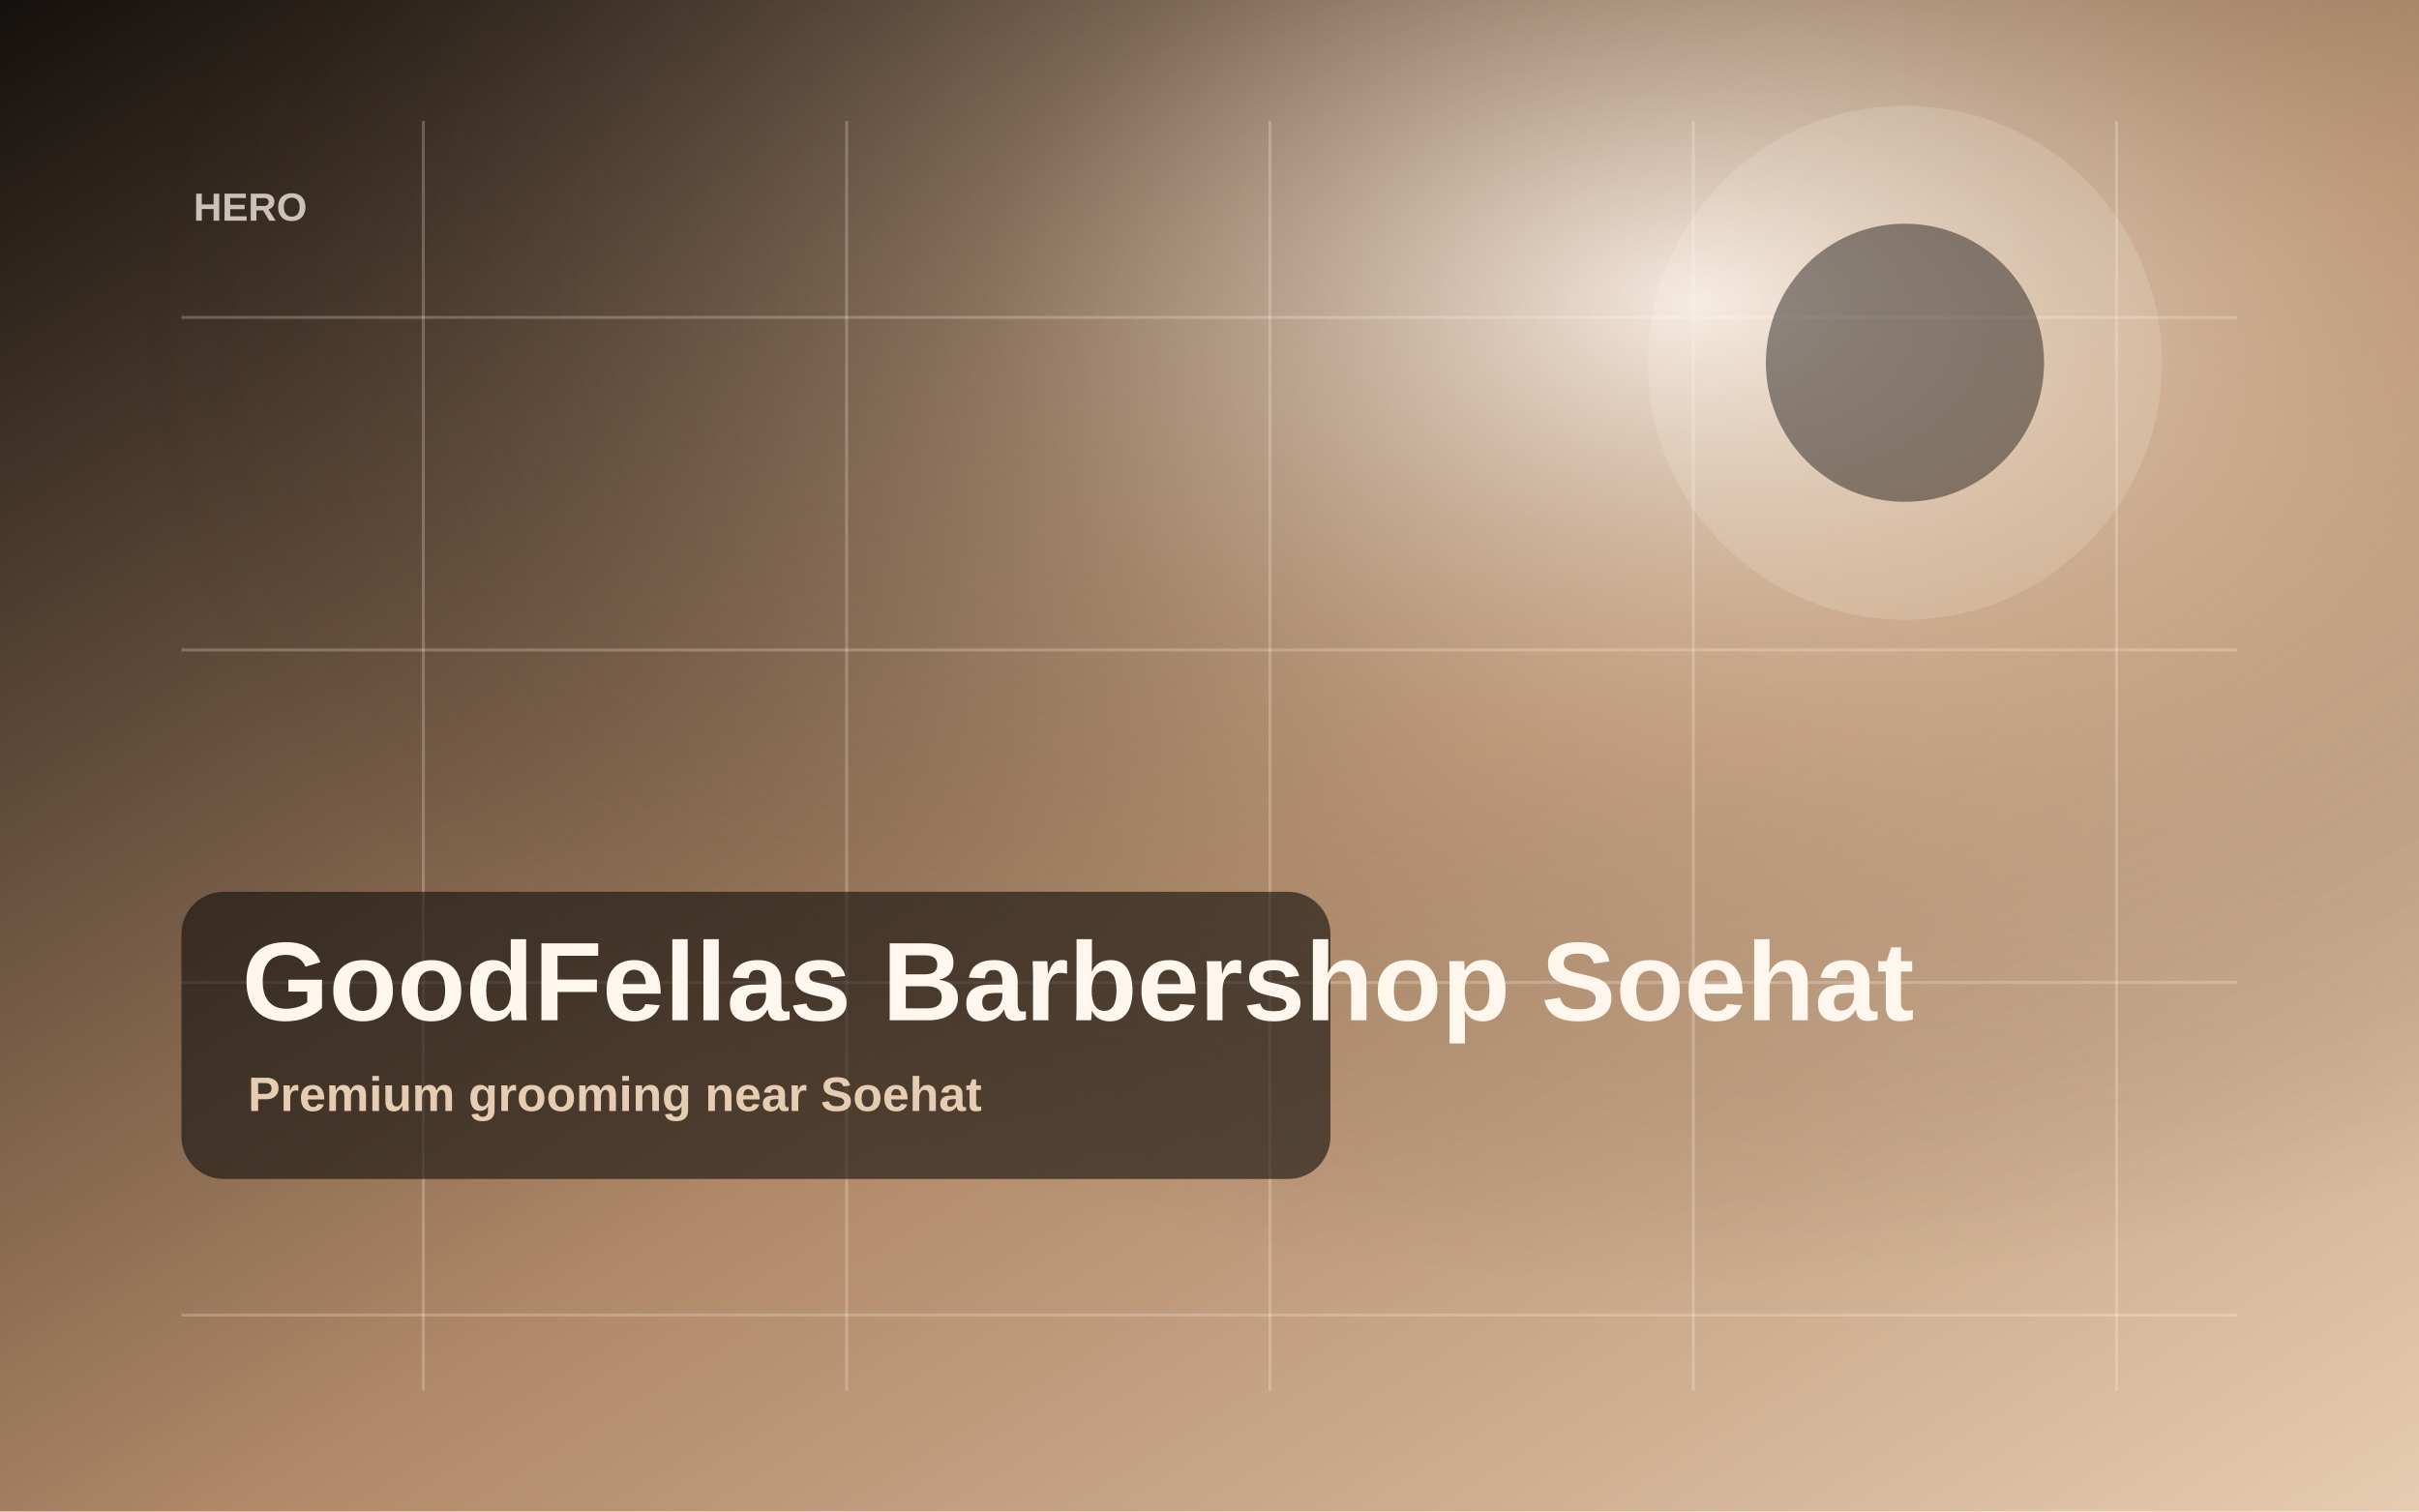
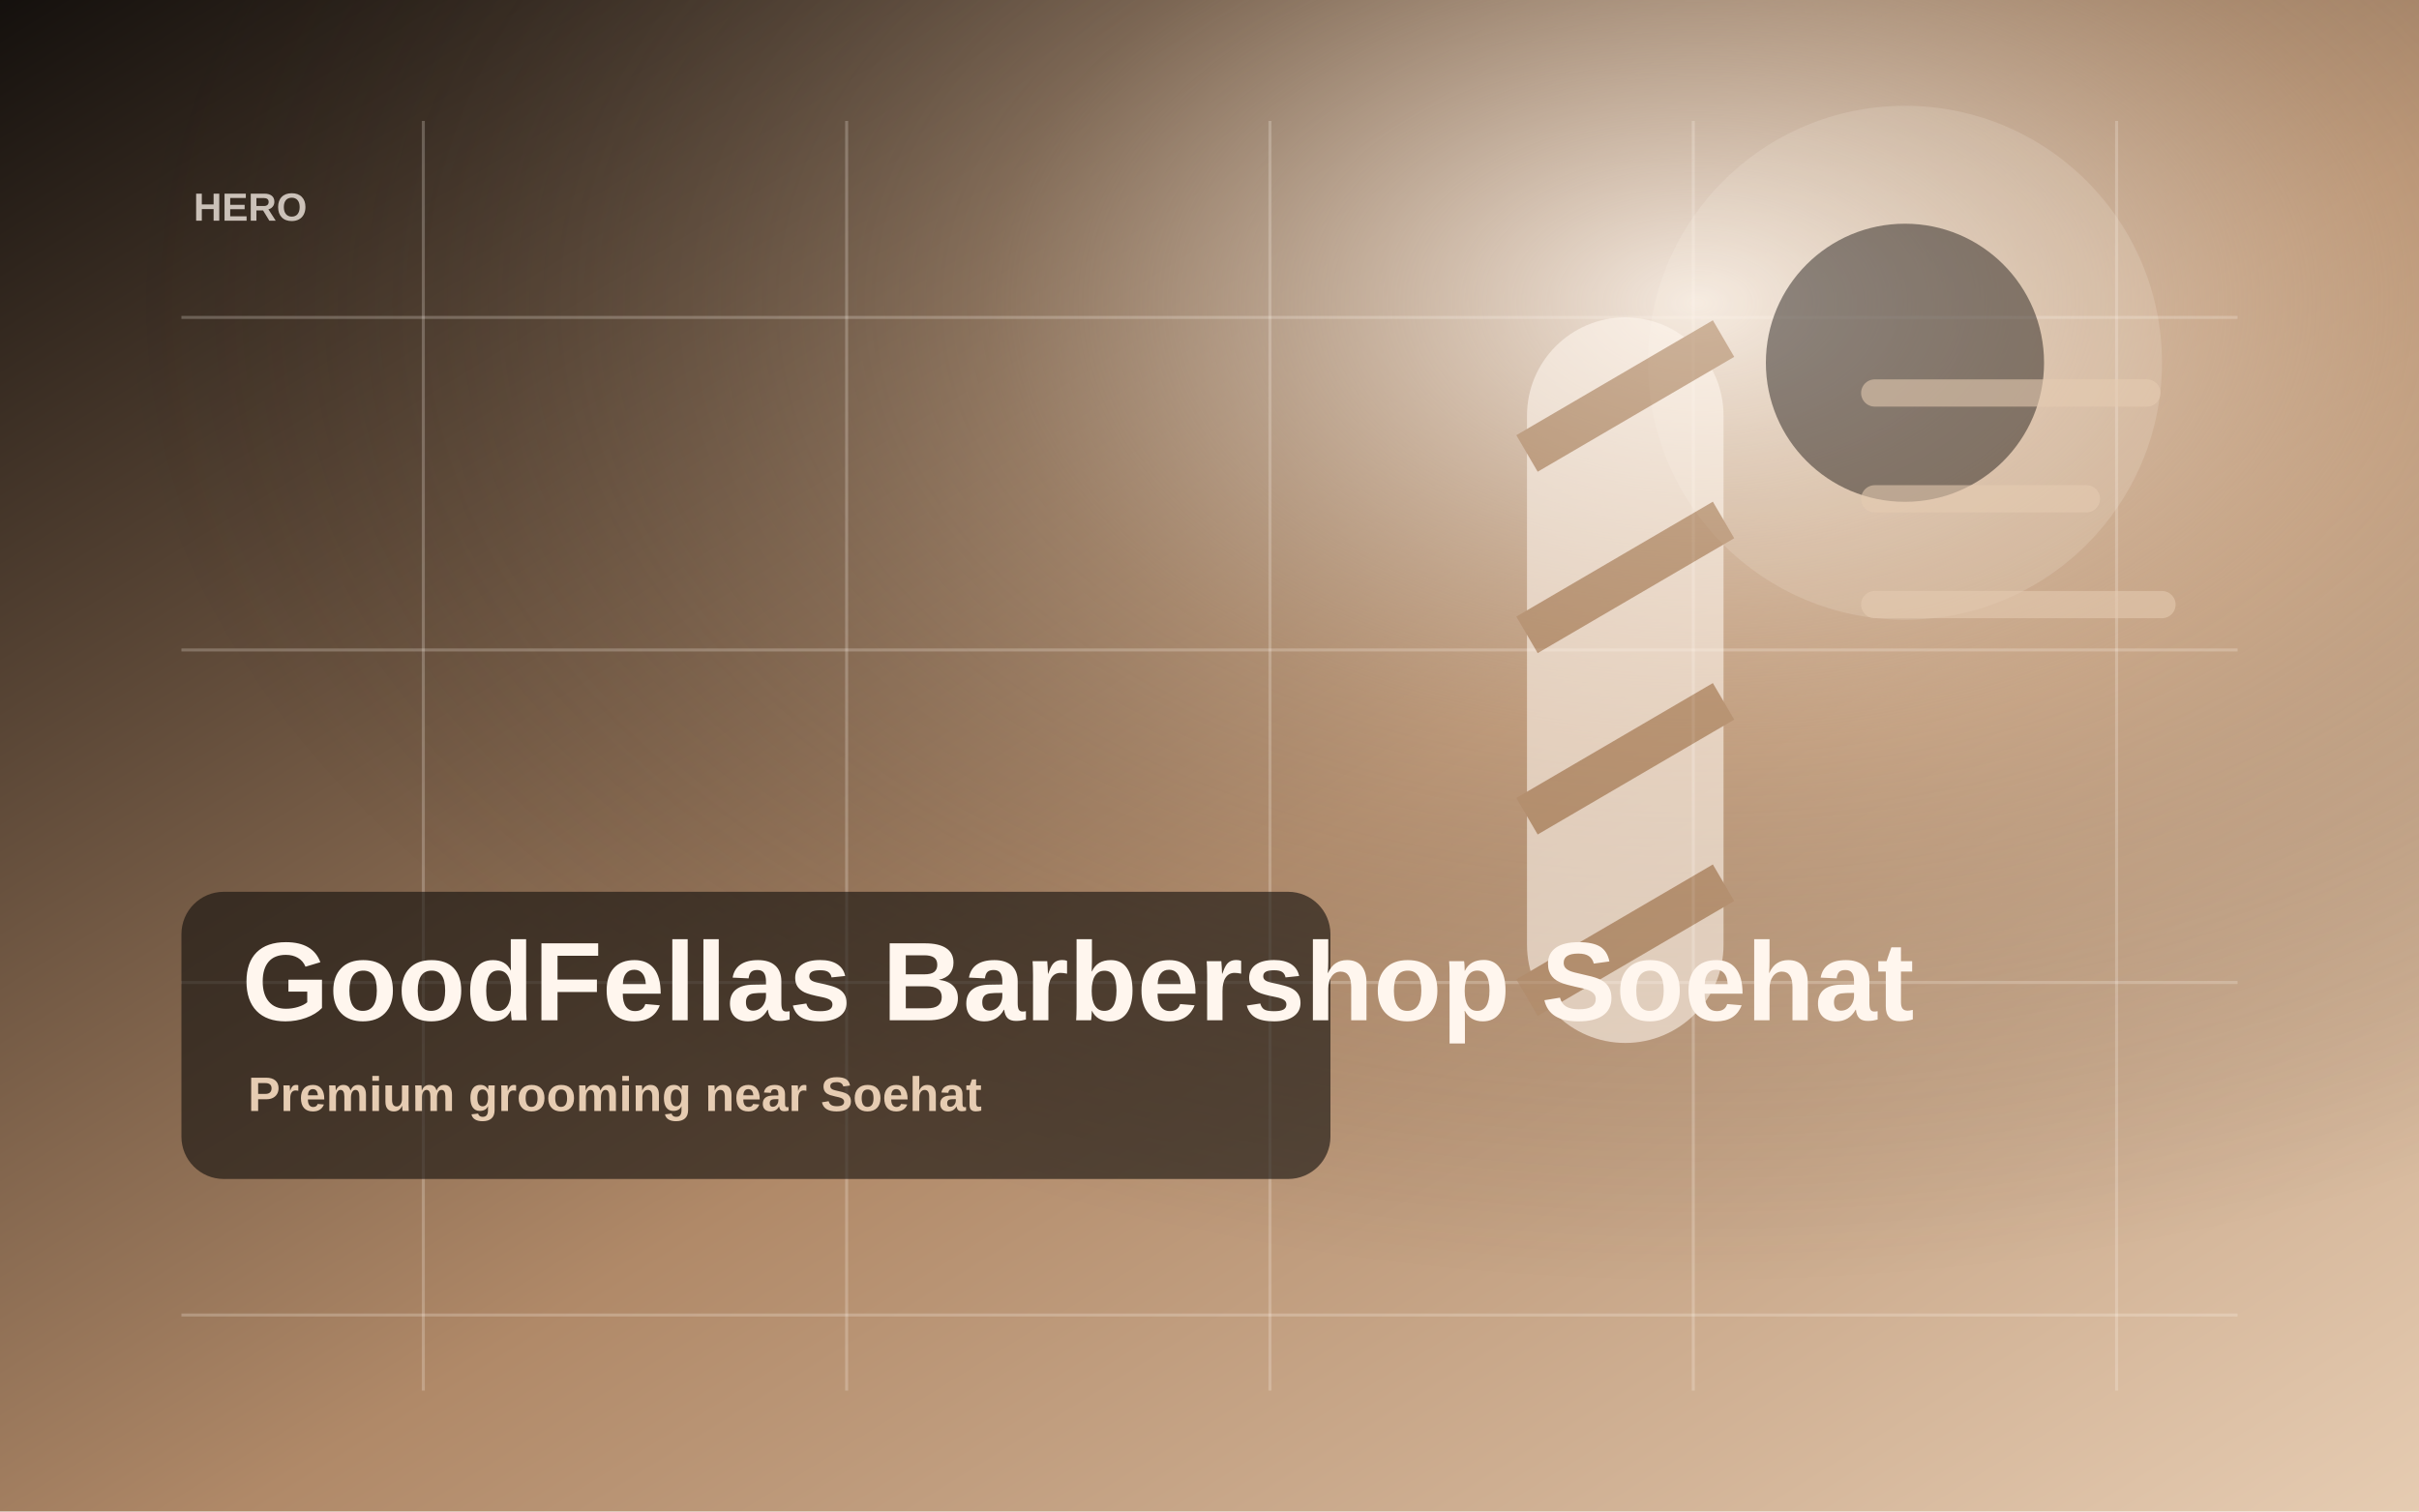
<svg xmlns="http://www.w3.org/2000/svg" width="1600" height="1000" viewBox="0 0 1600 1000" role="img" aria-label="GoodFellas Barbershop Soehat">
  <defs>
    <linearGradient id="bg" x1="0" x2="1" y1="0" y2="1">
      <stop offset="0" stop-color="#14100d" />
      <stop offset="0.55" stop-color="#b08968" />
      <stop offset="1" stop-color="#e6ccb2" />
    </linearGradient>
    <radialGradient id="glow" cx="70%" cy="20%" r="65%">
      <stop offset="0" stop-color="#fff6ee" stop-opacity=".9" />
      <stop offset=".45" stop-color="#e6ccb2" stop-opacity=".25" />
      <stop offset="1" stop-color="#14100d" stop-opacity="0" />
    </radialGradient>
  </defs>
  <rect width="1600" height="1000" fill="url(#bg)" />
  <rect width="1600" height="1000" fill="url(#glow)" />
  <g fill="none" stroke="#fff6ee" stroke-opacity=".24" stroke-width="2">
    <path d="M120 210 H1480 M120 430 H1480 M120 650 H1480 M120 870 H1480" />
    <path d="M280 80 V920 M560 80 V920 M840 80 V920 M1120 80 V920 M1400 80 V920" />
  </g>
  <circle cx="1260" cy="240" r="170" fill="#fff6ee" opacity=".16" />
  <circle cx="1260" cy="240" r="92" fill="#14100d" opacity=".45" />
+   <g opacity=".58">
+     <rect x="1010" y="210" width="130" height="480" rx="65" fill="#fff6ee" />
+     <path d="M1010 300l130-76M1010 420l130-76M1010 540l130-76M1010 660l130-76" stroke="#b08968" stroke-width="28" />
+     <path d="M1240 260h180M1240 330h140M1240 400h190" stroke="#e6ccb2" stroke-width="18" stroke-linecap="round" />
+   </g>
  <rect x="120" y="590" width="760" height="190" rx="28" fill="#14100d" opacity=".62" />
  <text x="160" y="675" font-family="Arial, Helvetica, sans-serif" font-size="74" font-weight="900" fill="#fff6ee">GoodFellas Barbershop Soehat</text>
  <text x="164" y="735" font-family="Arial, Helvetica, sans-serif" font-size="32" font-weight="700" fill="#e6ccb2">Premium grooming near Soehat</text>
  <text x="128" y="146" font-family="Arial, Helvetica, sans-serif" font-size="26" font-weight="800" fill="#fff6ee" opacity=".74">HERO</text>
</svg>
